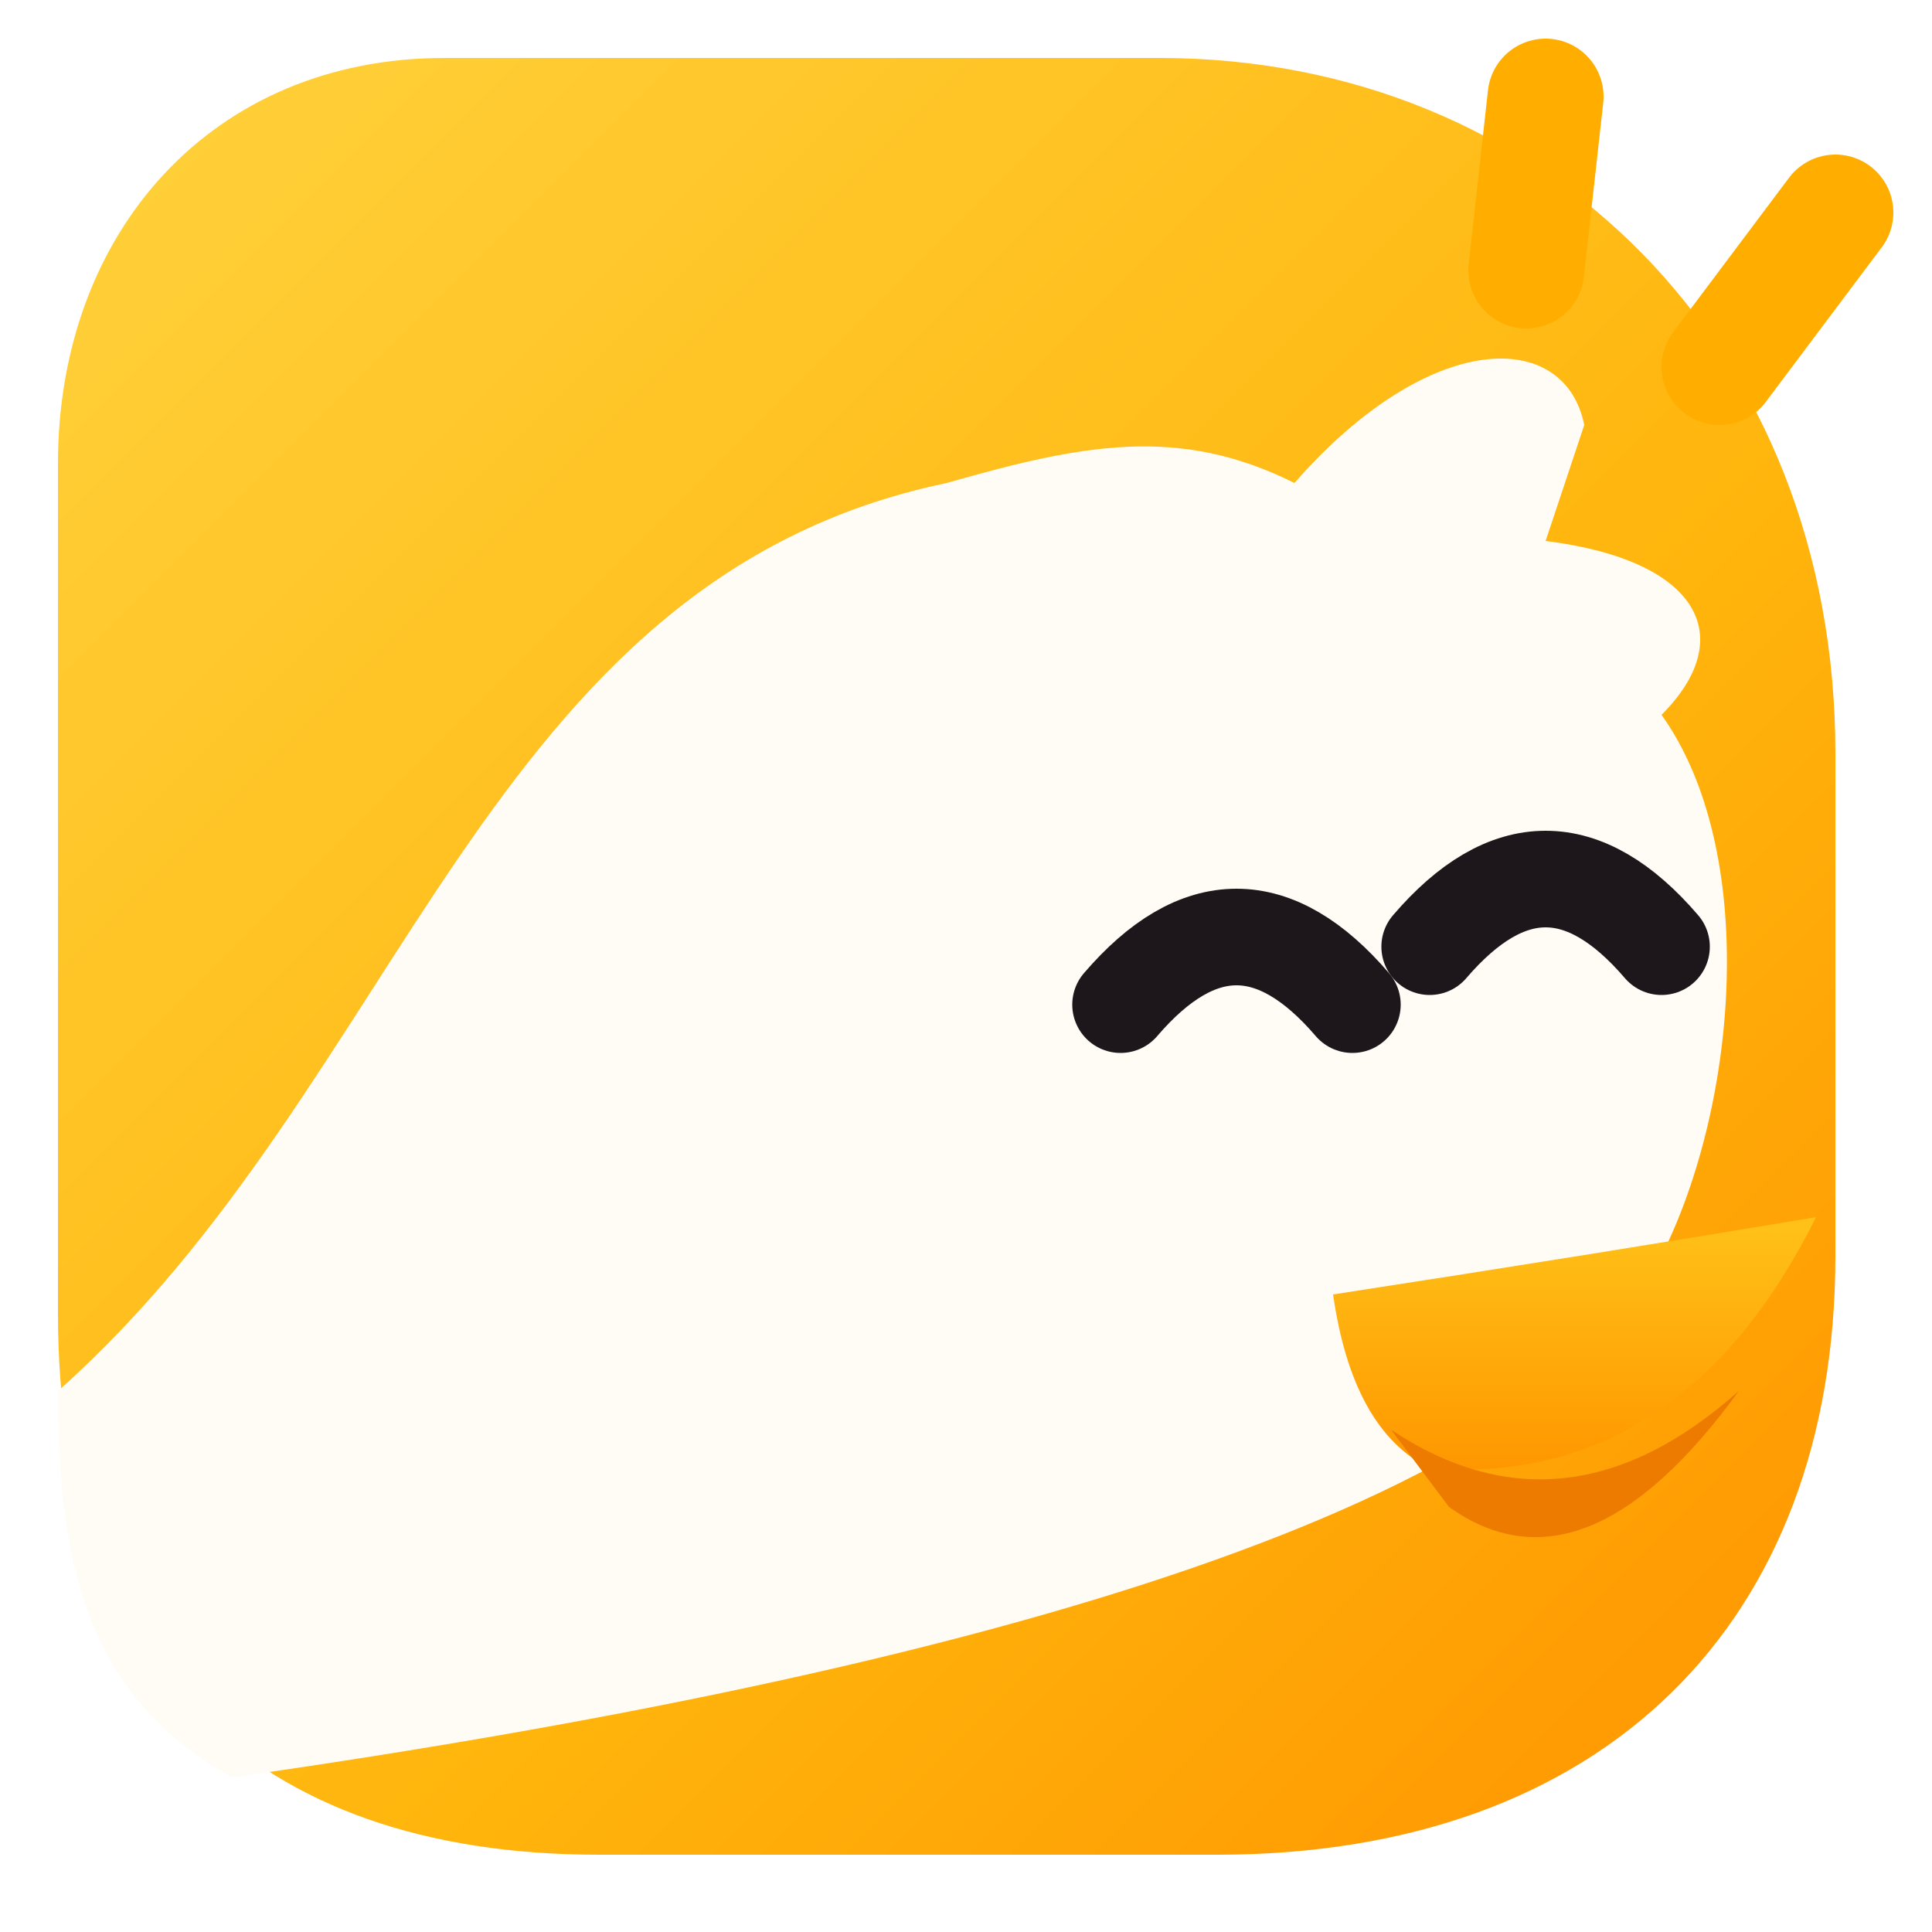
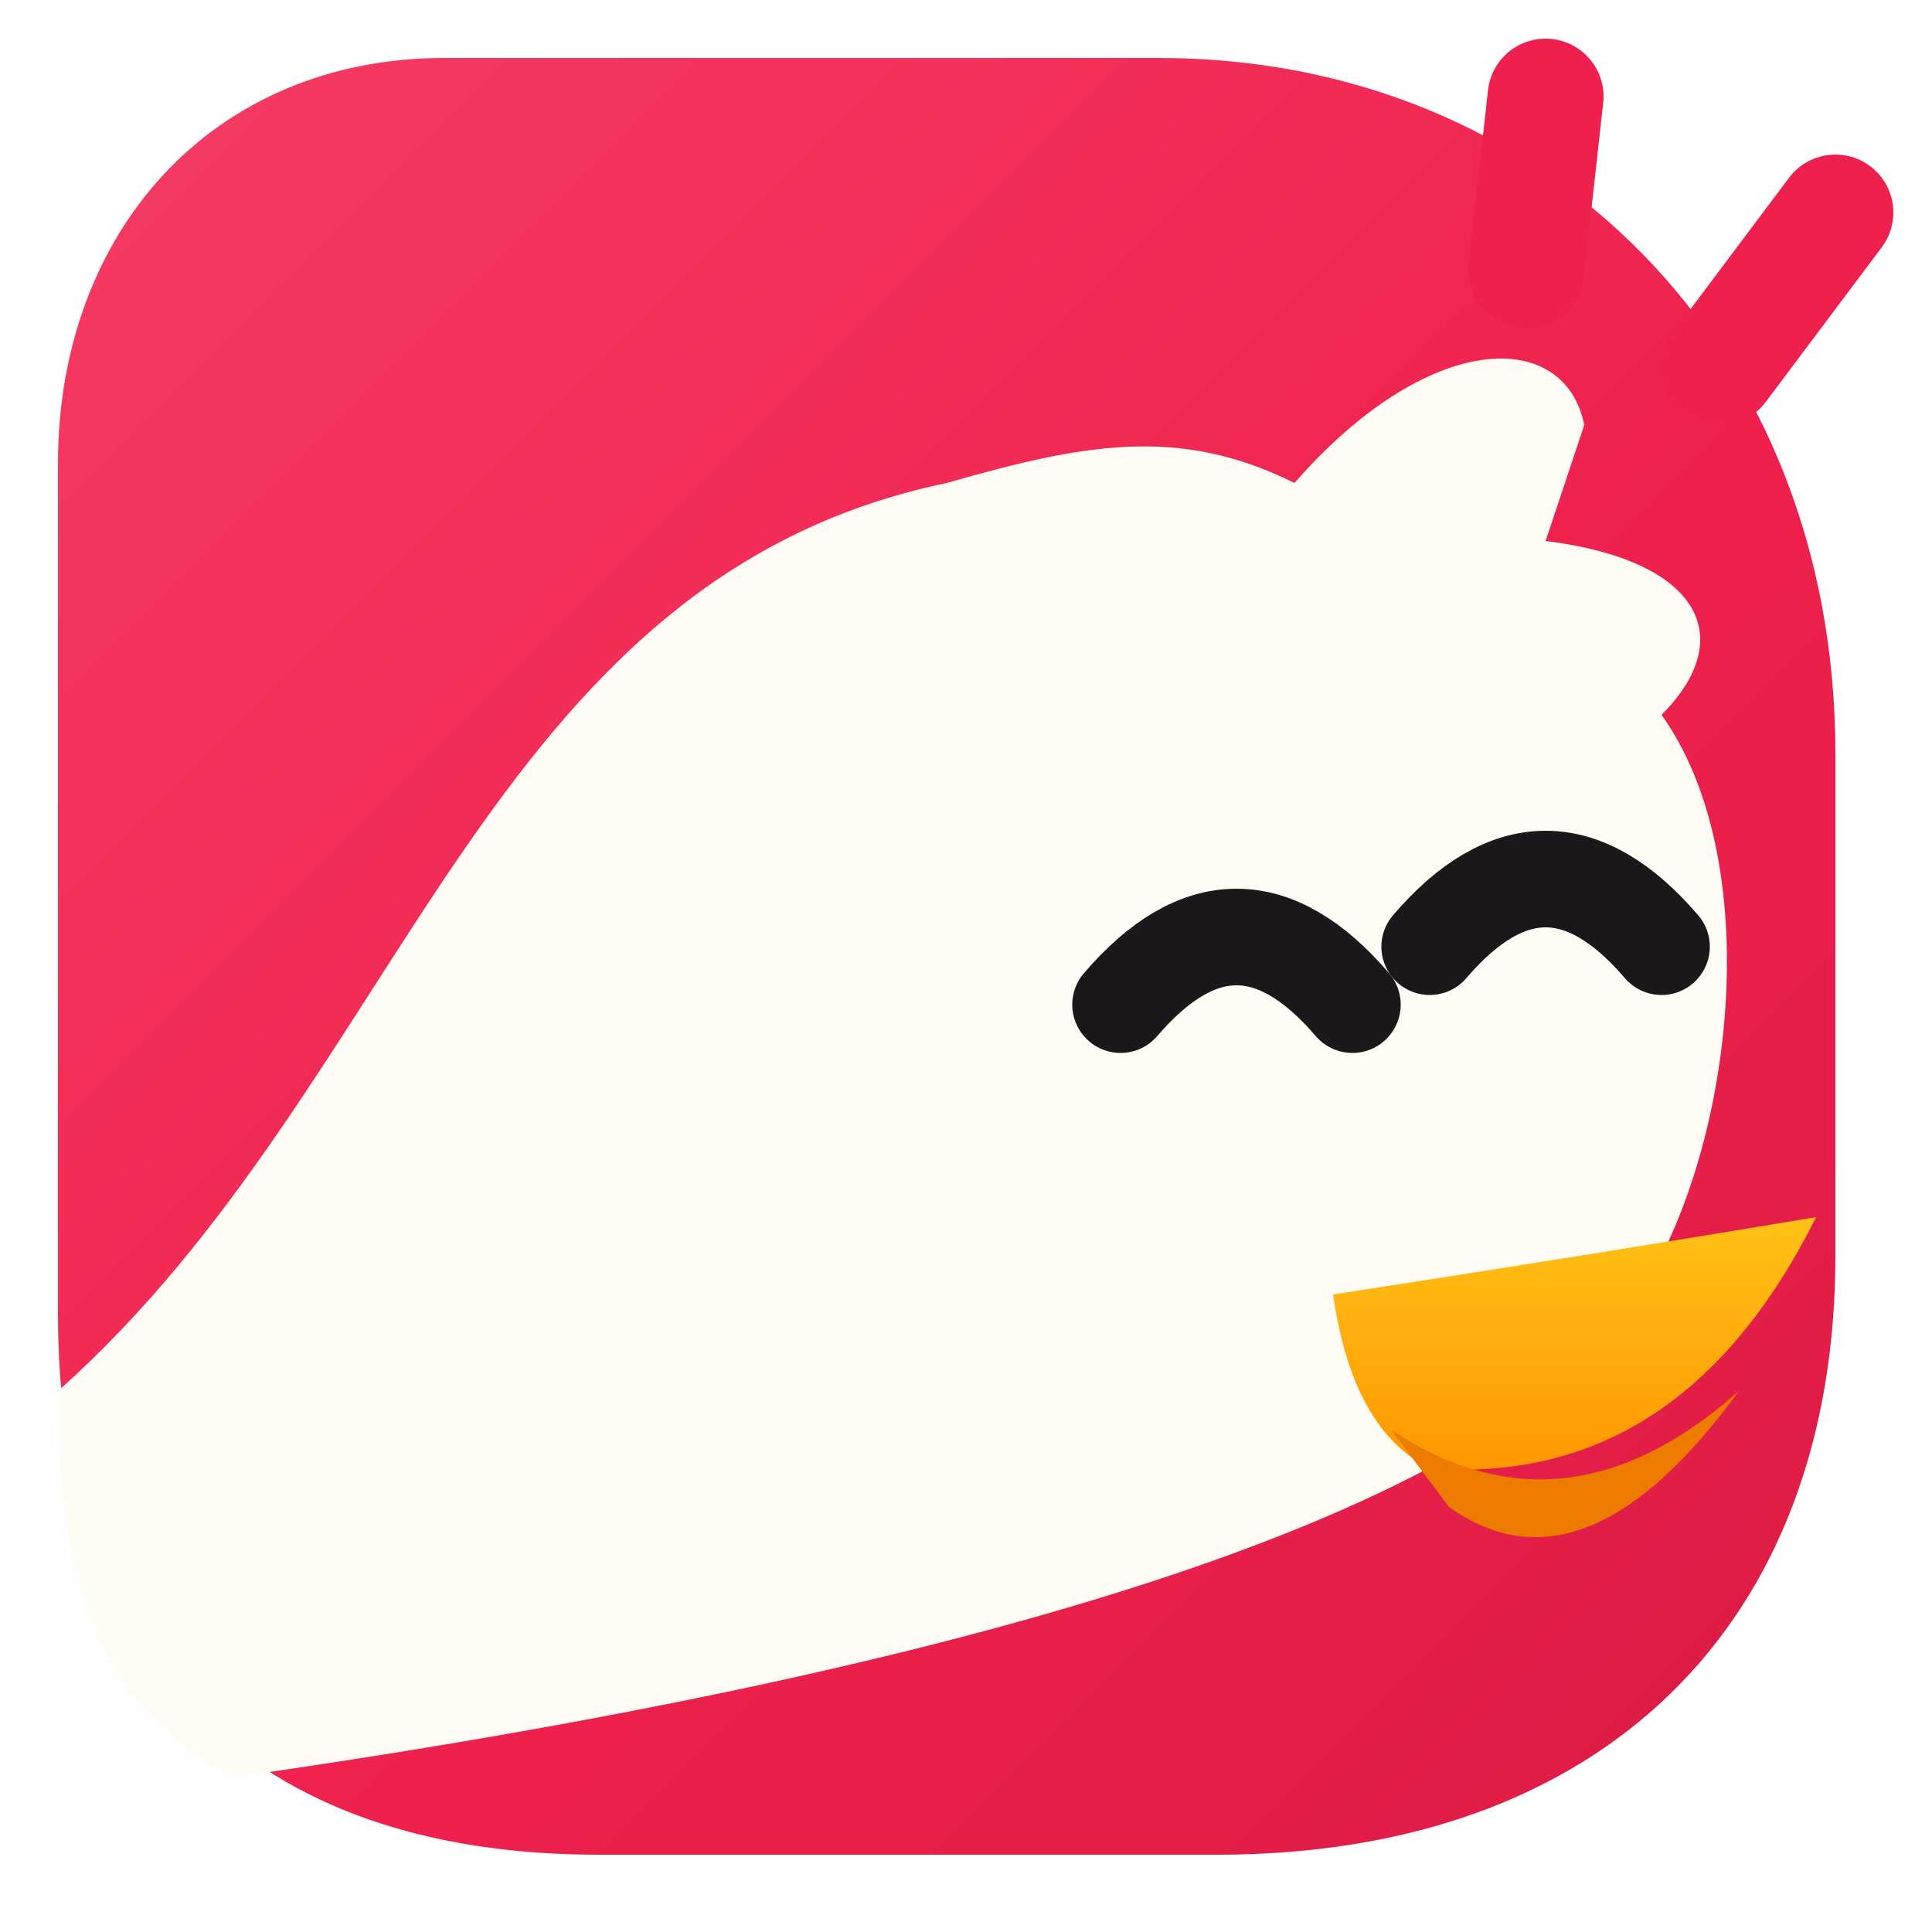
<svg xmlns="http://www.w3.org/2000/svg" width="10" height="10" viewBox="0 0 100 100" role="img" aria-label="MnemoDuck — Радость">
  <defs>
    <linearGradient id="sun" x1="0" y1="0" x2="1" y2="1">
-       <stop offset="0" stop-color="#FFD23D" />
-       <stop offset=".6" stop-color="#FFB50C" />
-       <stop offset="1" stop-color="#FF9200" />
+       <stop offset="0" stop-color="#F53C65" />
+       <stop offset=".6" stop-color="#EE204D" />
+       <stop offset="1" stop-color="#D91C45" />
    </linearGradient>
    <linearGradient id="bill" x1="0" y1="0" x2="0" y2="1">
      <stop offset="0" stop-color="#FFC218" />
      <stop offset="1" stop-color="#FF9700" />
    </linearGradient>
  </defs>
  <style>
@media (prefers-reduced-motion: reduce) { *, *::before, *::after {animation: none !important;} }
.body{transform-origin: 63px 74px;transform-box:view-box;}
.eye{transform-box:fill-box;transform-origin:center;}
.beak{transform-box:fill-box;transform-origin:center;}
.dec{transform-box:fill-box;transform-origin:center;}
@keyframes float{0%,100%{transform:translateY(0)}50%{transform:translateY(-1.7px)}}
@keyframes breathe{0%,100%{transform:scale(1)}50%{transform:scale(1.018)}}
@keyframes blink{0%,43%,48%,96%,100%{transform:scaleY(1)}45%,46%{transform:scaleY(.10)}}
@keyframes listening{0%,100%{transform:translateX(-1px)}40%,70%{transform:translateX(2px)}}
@keyframes nod{0%,100%{transform:rotate(0)}38%{transform:rotate(-3deg)}70%{transform:rotate(2deg)}}
@keyframes wiggle{0%,100%{transform:rotate(0)}30%,70%{transform:rotate(-4deg)}50%{transform:rotate(4deg)}}
@keyframes happy{0%,100%{transform:translateY(0) scale(1)}25%{transform:translateY(-2px) scale(1.02)}50%{transform:translateY(0) scale(1)}70%{transform:translateY(-1px)}}
@keyframes wink{0%,58%,73%,100%{transform:scaleY(1)}64%{transform:scaleY(.13)}}
@keyframes love{0%,100%{transform:scale(1)}50%{transform:scale(1.12)}}
@keyframes pulse{0%,100%{transform:scale(.83);opacity:.25}50%{transform:scale(1);opacity:1}}
@keyframes dots{0%,70%,100%{opacity:.18;transform:translateY(0)}30%{opacity:1;transform:translateY(-4px)}}
@keyframes pop{0%,15%,100%{transform:scale(1)}45%{transform:scale(1.17)}}
@keyframes appear{0%,30%{transform:scale(0)}55%,100%{transform:scale(1)}}
@keyframes shake{0%,100%{transform:translateX(0)}17%,51%{transform:translateX(-2px)}34%,68%{transform:translateX(2px)}}
@keyframes bounce{0%,100%{transform:translateY(0)}50%{transform:translateY(-3px)}}
@keyframes burst{0%,20%,100%{opacity:1;transform:scale(1)}47%{opacity:.5;transform:scale(1.1)}}
@keyframes shimmer{0%,100%{opacity:1}50%{opacity:.70}}
 .body{animation:happy 1.6s ease-in-out infinite;} .body{transform-origin:50px 50px;}  .rays{animation:burst 1.7s ease-in-out infinite;} </style>
  <g class="body">
    <path d="M 23 3 H 60 C 80 3 95 18 95 39 V 65 C 95 84 83 96 63 96 H 31 C 13 96 3 86 3 68 V 24 C 3 12 11 3 23 3 Z" fill="url(#sun)" />
    <path d="M 3 72 C 21 56 25 30 49 25 C 56 23 61 22 67 25 C 74 17 81 17 82 22 L 80 28 C 88 29 90 33 86 37 C 91 44 90 57 86 65 C 81 77 54 86 12 92 C 5 88 3 82 3 72 Z" fill="#FFFCF6" />
    <path class="eye" d="M58 52 Q64 45 70 52" fill="none" stroke="#1D171B" stroke-width="5" stroke-linecap="round" />
    <path class="eye" d="M74 49 Q80 42 86 49" fill="none" stroke="#1D171B" stroke-width="5" stroke-linecap="round" />
    <path class="beak" d="M69 67 Q82 65 94 63 Q87 77 74 76 Q70 74 69 67Z" fill="url(#bill)" />
    <path d="M72 74 Q81 80 90 72 Q82 83 75 78Z" fill="#ED7B00" />
-     <path class="dec rays" d="M79 14 L80 5 M89 19 L95 11" stroke="#FFAE00" stroke-width="6" stroke-linecap="round" />
+     <path class="dec rays" d="M79 14 L80 5 M89 19 L95 11" stroke="#EE204D" stroke-width="6" stroke-linecap="round" />
  </g>
</svg>
